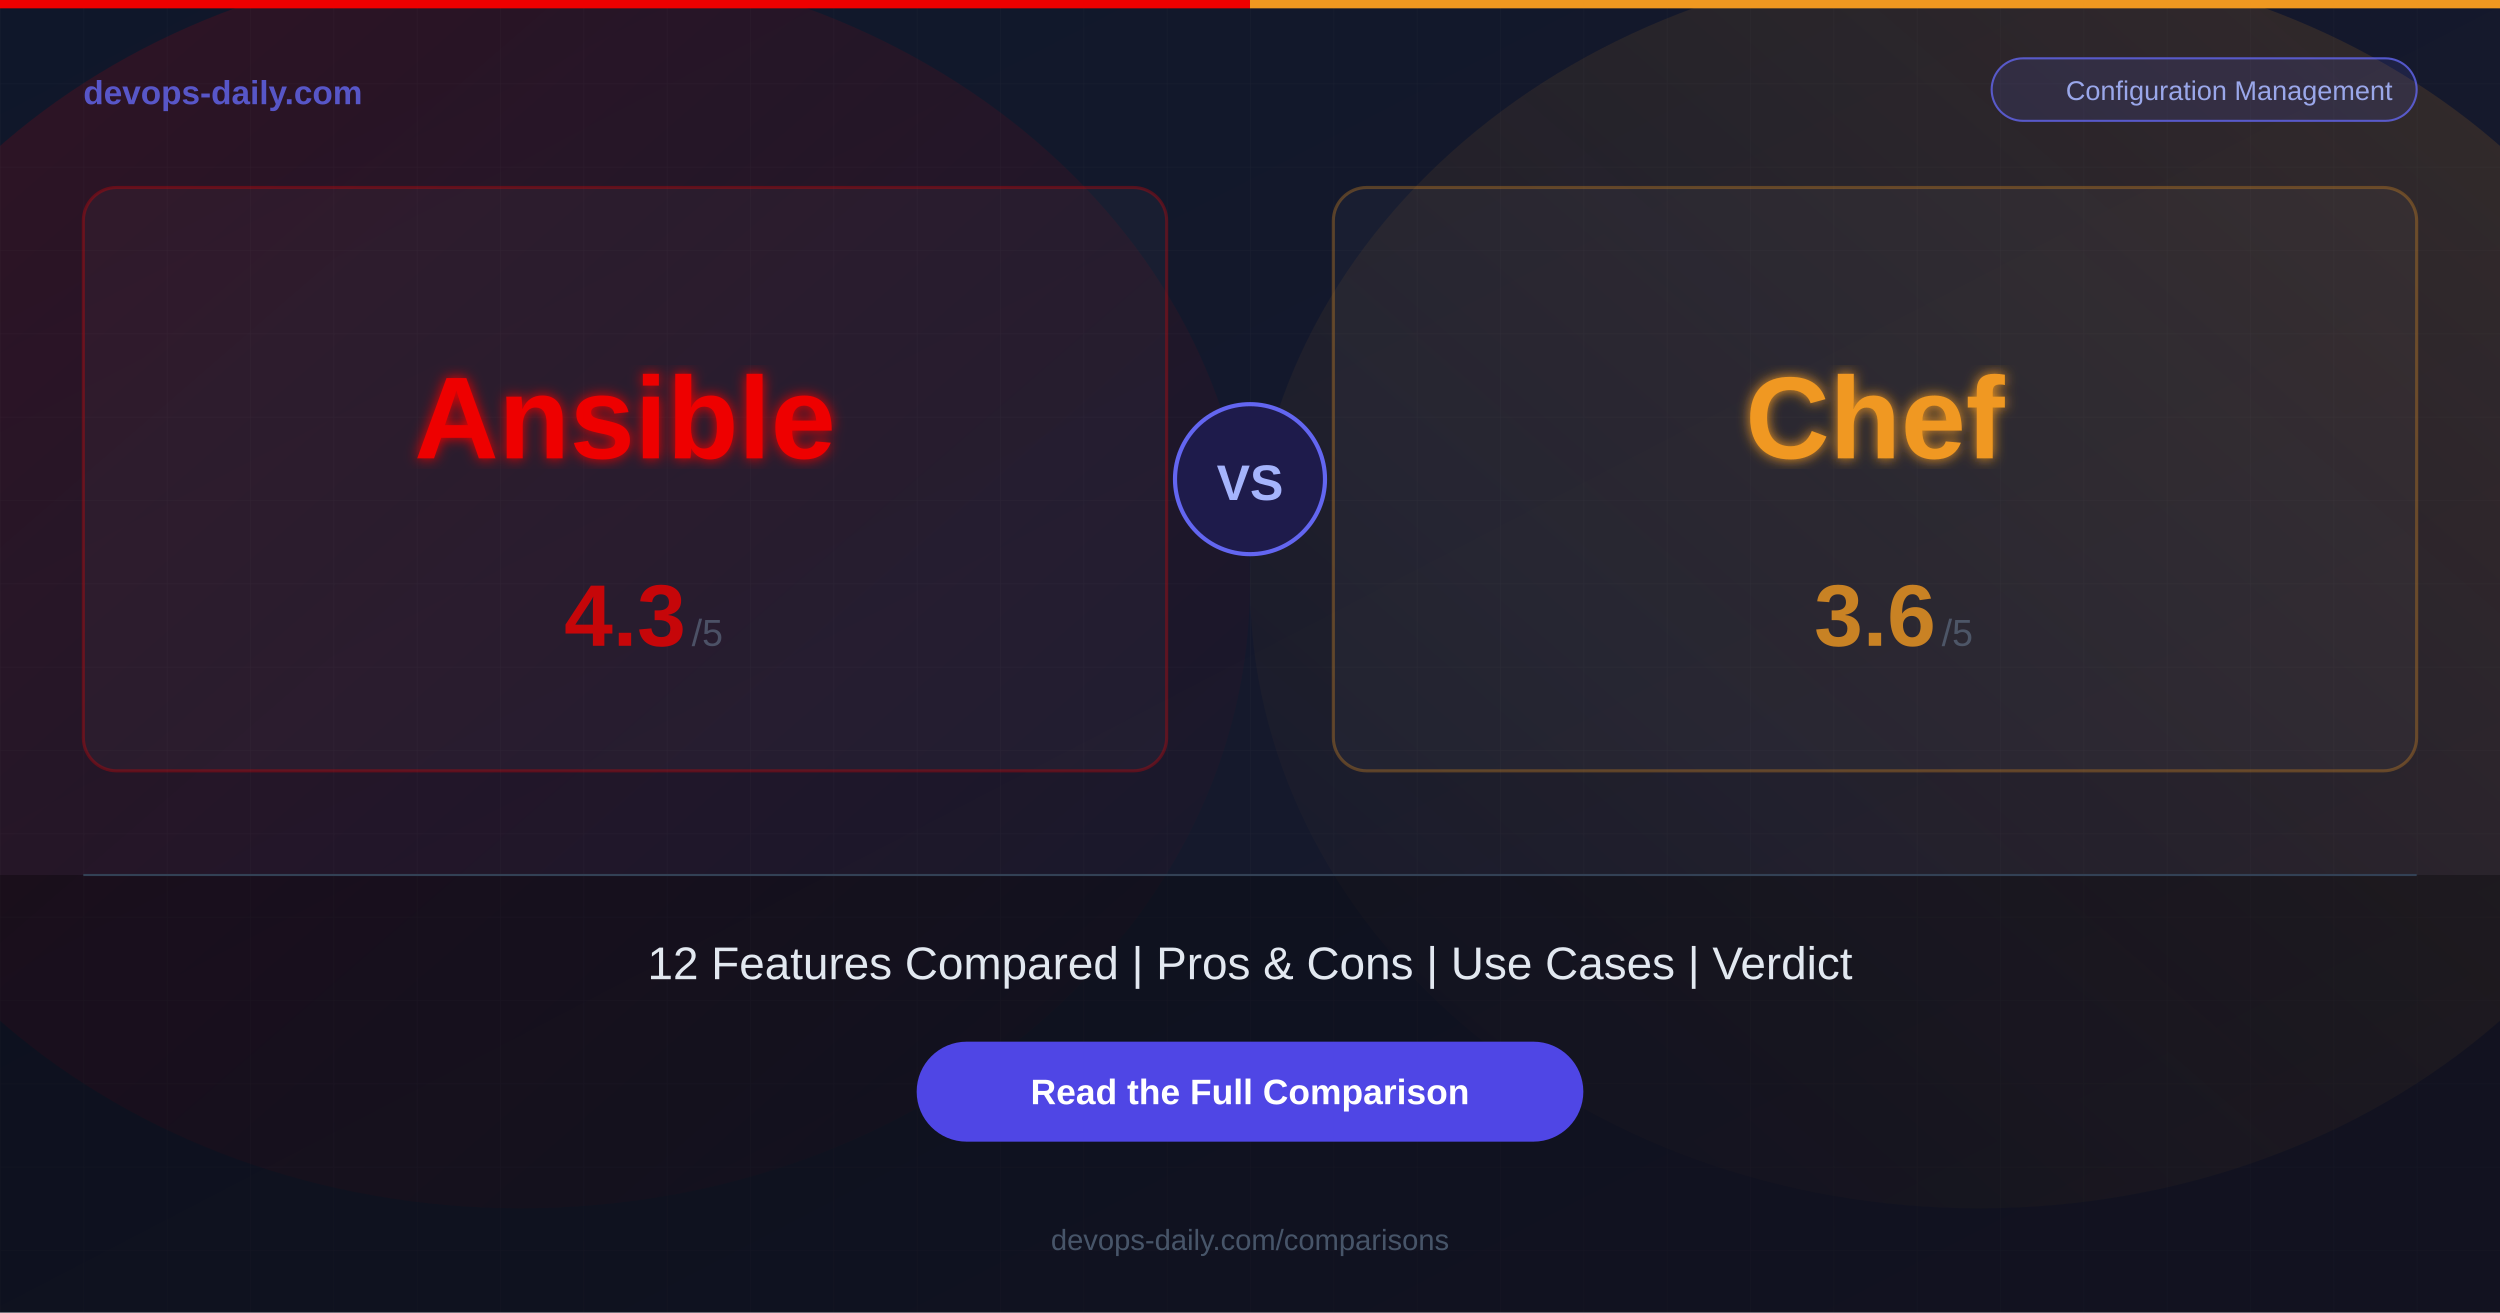
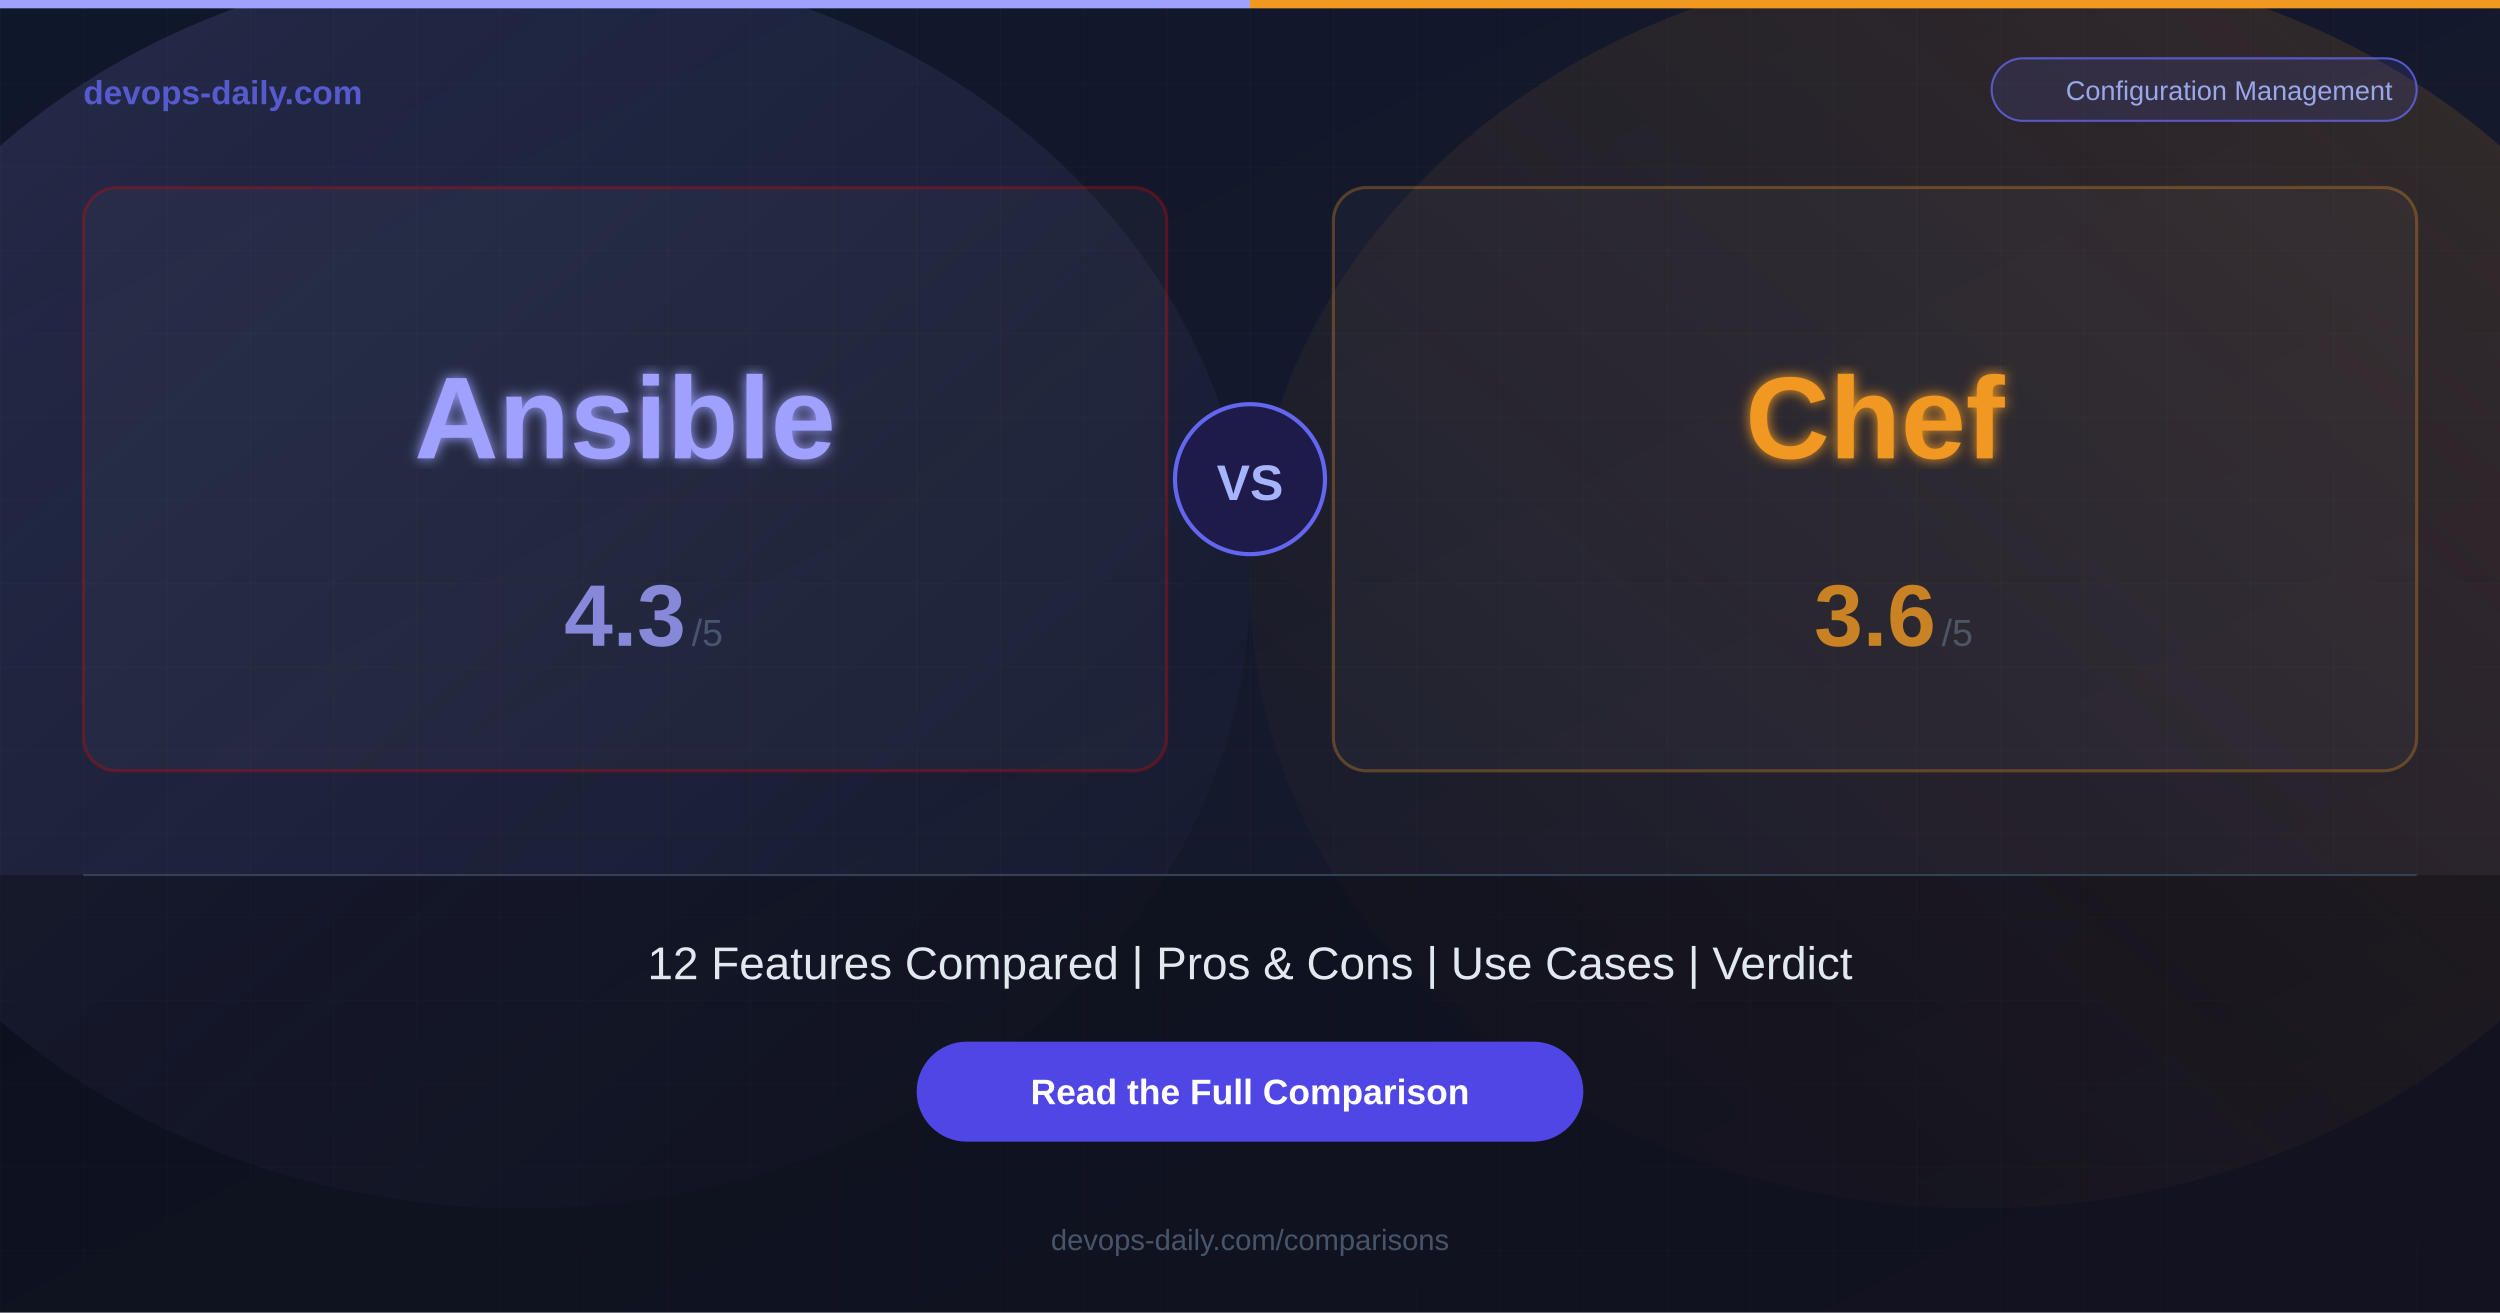
<svg xmlns="http://www.w3.org/2000/svg" width="1200" height="630">
  <defs>
    <linearGradient id="bg" x1="0%" y1="0%" x2="100%" y2="100%">
      <stop offset="0%" style="stop-color:#0f172a;stop-opacity:1" />
      <stop offset="100%" style="stop-color:#1a1a2e;stop-opacity:1" />
    </linearGradient>
    <linearGradient id="glowA" x1="0%" y1="0%" x2="100%" y2="100%">
-       <stop offset="0%" style="stop-color:#EE0000;stop-opacity:0.15" />
-       <stop offset="100%" style="stop-color:#EE0000;stop-opacity:0" />
+       <stop offset="0%" style="stop-color:#a0a0ff;stop-opacity:0.15" />
+       <stop offset="100%" style="stop-color:#a0a0ff;stop-opacity:0" />
    </linearGradient>
    <linearGradient id="glowB" x1="100%" y1="0%" x2="0%" y2="100%">
      <stop offset="0%" style="stop-color:#F09820;stop-opacity:0.15" />
      <stop offset="100%" style="stop-color:#F09820;stop-opacity:0" />
    </linearGradient>
    <filter id="glow">
      <feGaussianBlur stdDeviation="3" result="blur" />
      <feMerge>
        <feMergeNode in="blur" />
        <feMergeNode in="SourceGraphic" />
      </feMerge>
    </filter>
  </defs>
  <rect width="1200" height="630" fill="url(#bg)" />
  <ellipse cx="250" cy="280" rx="350" ry="300" fill="url(#glowA)" />
  <ellipse cx="950" cy="280" rx="350" ry="300" fill="url(#glowB)" />
  <pattern id="grid" width="40" height="40" patternUnits="userSpaceOnUse">
    <path d="M 40 0 L 0 0 0 40" fill="none" stroke="#ffffff" stroke-width="0.3" opacity="0.05" />
  </pattern>
  <rect width="1200" height="630" fill="url(#grid)" />
-   <rect x="0" y="0" width="600" height="4" fill="#EE0000" />
+   <rect x="0" y="0" width="600" height="4" fill="#a0a0ff" />
  <rect x="600" y="0" width="600" height="4" fill="#F09820" />
  <text x="40" y="50" font-family="Arial, Helvetica, sans-serif" font-size="16" font-weight="bold" fill="#6366f1" opacity="0.8">devops-daily.com</text>
  <rect x="956" y="28" width="204" height="30" rx="15" fill="rgba(99,102,241,0.15)" stroke="#6366f1" stroke-width="1" opacity="0.8" />
  <text x="1070" y="48" font-family="Arial, Helvetica, sans-serif" font-size="13" fill="#a5b4fc" text-anchor="middle" opacity="0.9">Configuration Management</text>
  <rect x="40" y="90" width="520" height="280" rx="16" fill="rgba(255,255,255,0.03)" stroke="rgba(238,0,0,0.3)" stroke-width="1.5" />
-   <text x="300" y="220" font-family="Arial, Helvetica, sans-serif" font-size="56" font-weight="bold" fill="#EE0000" text-anchor="middle" filter="url(#glow)">Ansible</text>
-   <text x="300" y="310" font-family="Arial, Helvetica, sans-serif" font-size="42" font-weight="bold" fill="#EE0000" text-anchor="middle" opacity="0.8">4.3</text>
+   <text x="300" y="220" font-family="Arial, Helvetica, sans-serif" font-size="56" font-weight="bold" fill="#a0a0ff" text-anchor="middle" filter="url(#glow)">Ansible</text>
+   <text x="300" y="310" font-family="Arial, Helvetica, sans-serif" font-size="42" font-weight="bold" fill="#a0a0ff" text-anchor="middle" opacity="0.8">4.3</text>
  <text x="332" y="310" font-family="Arial, Helvetica, sans-serif" font-size="18" fill="#64748b" opacity="0.6">/5</text>
  <rect x="640" y="90" width="520" height="280" rx="16" fill="rgba(255,255,255,0.03)" stroke="rgba(240,152,32,0.3)" stroke-width="1.5" />
  <text x="900" y="220" font-family="Arial, Helvetica, sans-serif" font-size="56" font-weight="bold" fill="#F09820" text-anchor="middle" filter="url(#glow)">Chef</text>
  <text x="900" y="310" font-family="Arial, Helvetica, sans-serif" font-size="42" font-weight="bold" fill="#F09820" text-anchor="middle" opacity="0.8">3.6</text>
  <text x="932" y="310" font-family="Arial, Helvetica, sans-serif" font-size="18" fill="#64748b" opacity="0.6">/5</text>
  <circle cx="600" cy="230" r="36" fill="#1e1b4b" stroke="#6366f1" stroke-width="2" />
  <text x="600" y="240" font-family="Arial, Helvetica, sans-serif" font-size="24" font-weight="bold" fill="#a5b4fc" text-anchor="middle">VS</text>
  <rect x="0" y="420" width="1200" height="210" fill="rgba(0,0,0,0.3)" />
  <line x1="40" y1="420" x2="1160" y2="420" stroke="#334155" stroke-width="1" />
  <text x="600" y="470" font-family="Arial, Helvetica, sans-serif" font-size="22" fill="#e2e8f0" text-anchor="middle">12 Features Compared  |  Pros &amp; Cons  |  Use Cases  |  Verdict</text>
  <rect x="440" y="500" width="320" height="48" rx="24" fill="#4f46e5" />
  <text x="600" y="530" font-family="Arial, Helvetica, sans-serif" font-size="17" font-weight="bold" fill="#ffffff" text-anchor="middle">Read the Full Comparison</text>
  <text x="600" y="600" font-family="Arial, Helvetica, sans-serif" font-size="14" fill="#475569" text-anchor="middle">devops-daily.com/comparisons</text>
</svg>
